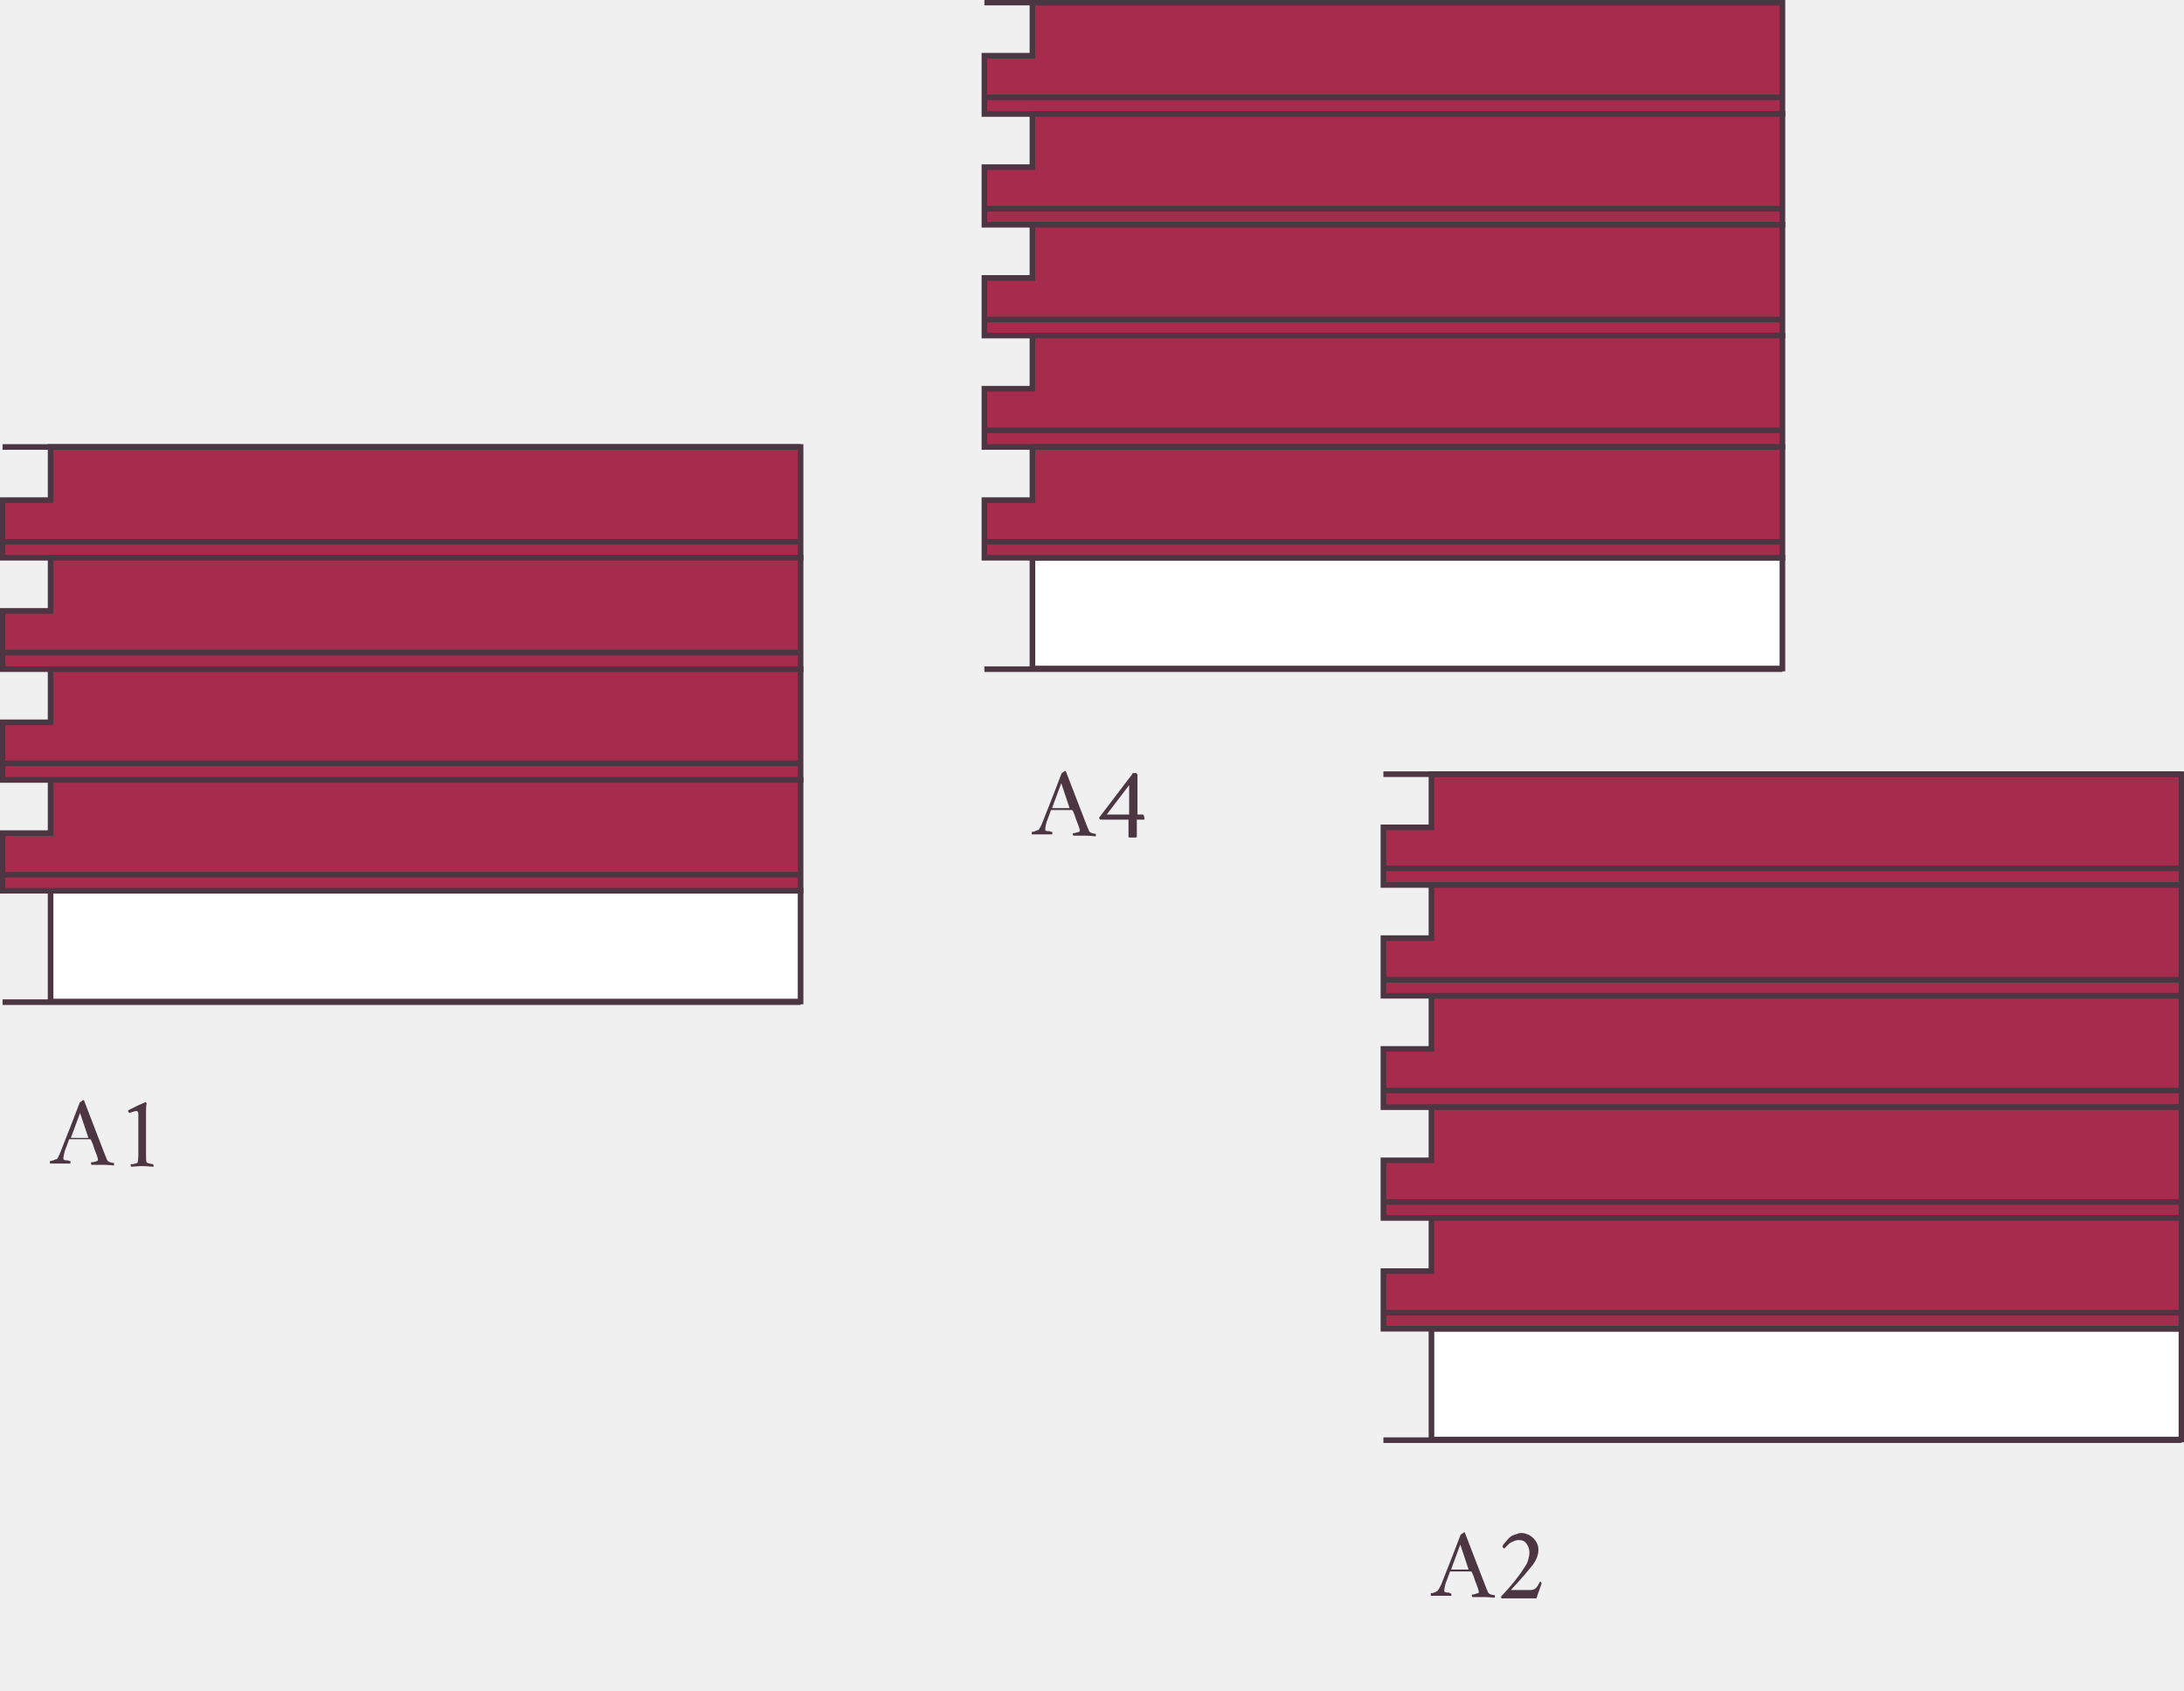
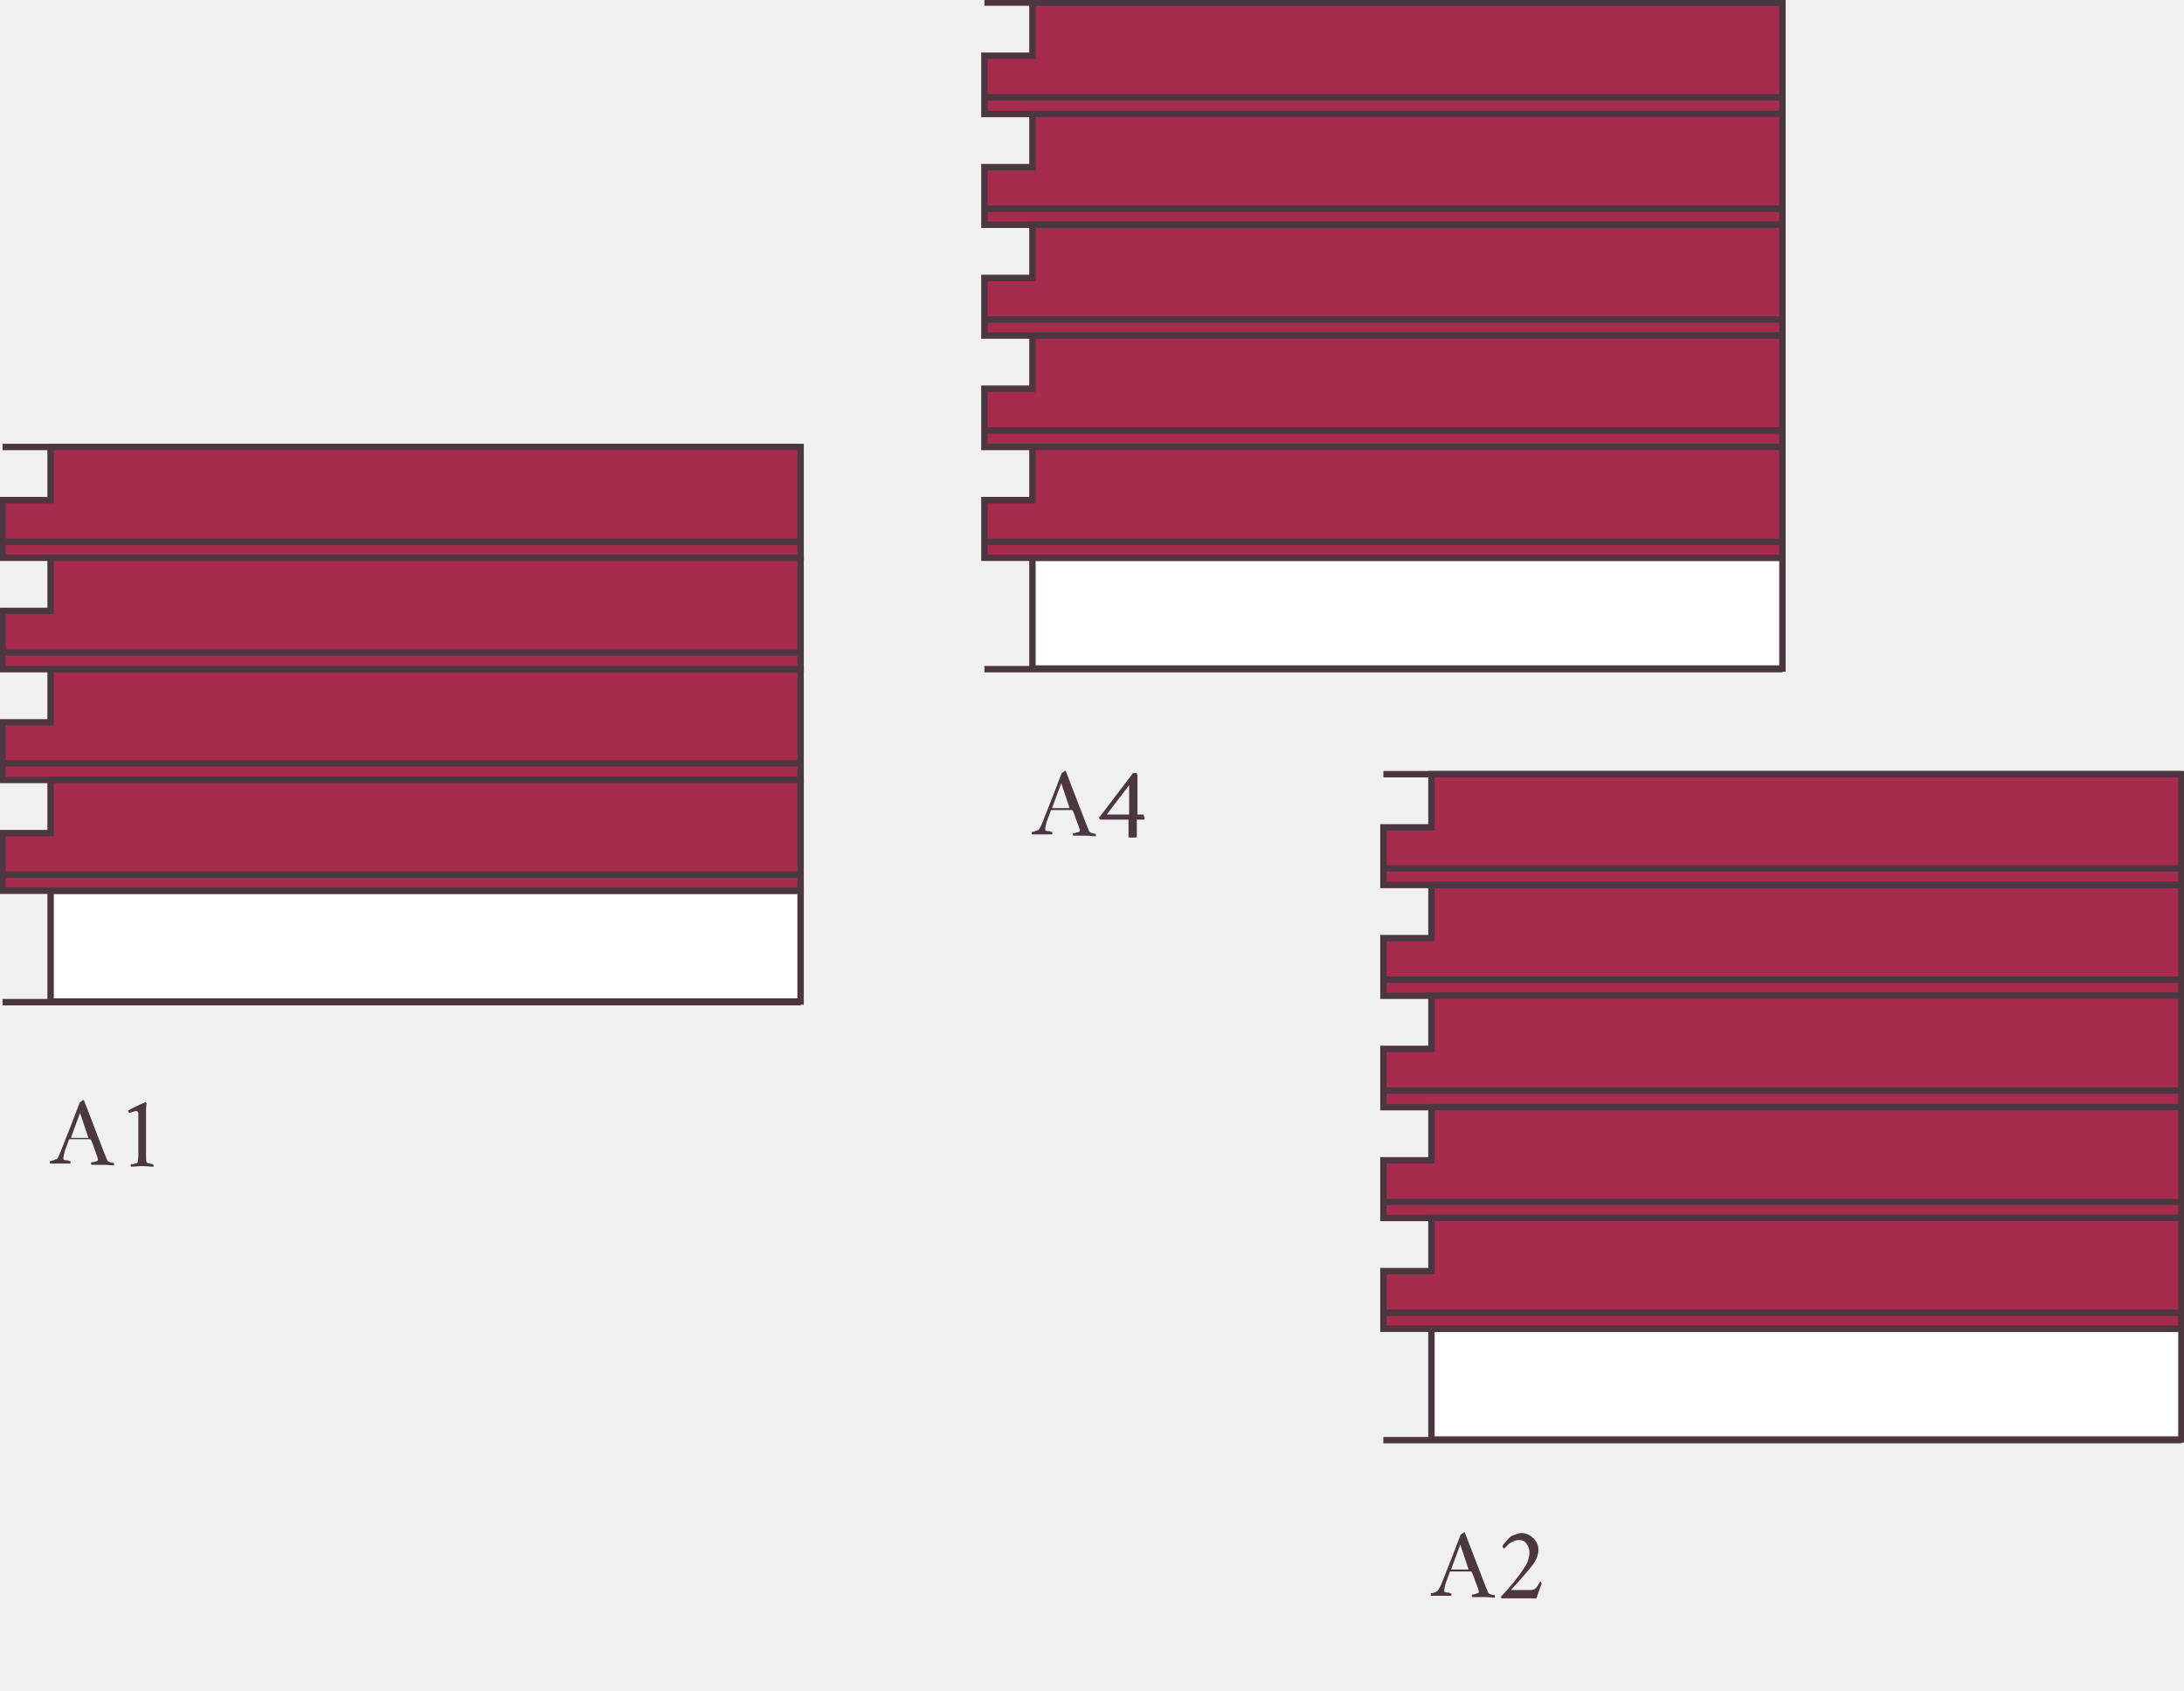
<svg xmlns="http://www.w3.org/2000/svg" version="1.1" id="Layer_1" x="0px" y="0px" viewBox="0 0 341 264" style="enable-background:new 0 0 341 264;" xml:space="preserve">
  <style type="text/css">
- 	.st0{fill:#FFFFFF;stroke:#4C3641;stroke-width:0.876;stroke-miterlimit:10;}
- 	.st1{fill:#A62B4D;stroke:#4C3641;stroke-width:0.876;stroke-miterlimit:10;}
- 	.st2{fill:none;stroke:#4C3641;stroke-width:0.876;stroke-miterlimit:10;}
+ 	.st0{fill:#FFFFFF;stroke:#4C3641;stroke-miterlimit:10;}
+ 	.st1{fill:#A62B4D;stroke:#4C3641;stroke-miterlimit:10;}
+ 	.st2{fill:none;stroke:#4C3641;stroke-miterlimit:10;}
	.st3{fill:#4C3641;}
</style>
  <rect x="223.5" y="207.5" class="st0" width="117.1" height="17.3" />
  <polygon class="st1" points="223.5,120.9 223.5,129.2 216,129.2 216,138.2 223.5,138.2 227,138.2 340.6,138.2 340.6,120.9 " />
  <line class="st2" x1="216" y1="120.9" x2="340.6" y2="120.9" />
-   <line class="st1" x1="216" y1="135.6" x2="340.6" y2="135.6" />
+   <line class="st2" x1="216" y1="135.6" x2="340.6" y2="135.6" />
  <polygon class="st1" points="223.5,138.2 223.5,146.5 216,146.5 216,155.5 223.5,155.5 227,155.5 340.6,155.5 340.6,138.2 " />
-   <line class="st1" x1="216" y1="153" x2="340.6" y2="153" />
+   <line class="st2" x1="216" y1="153" x2="340.6" y2="153" />
  <polygon class="st1" points="223.5,155.5 223.5,163.8 216,163.8 216,172.9 223.5,172.9 227,172.9 340.6,172.9 340.6,155.5 " />
-   <line class="st1" x1="216" y1="170.3" x2="340.6" y2="170.3" />
+   <line class="st2" x1="216" y1="170.3" x2="340.6" y2="170.3" />
  <polygon class="st1" points="223.5,172.9 223.5,181.2 216,181.2 216,190.2 223.5,190.2 227,190.2 340.6,190.2 340.6,172.9 " />
-   <line class="st1" x1="216" y1="187.7" x2="340.6" y2="187.7" />
+   <line class="st2" x1="216" y1="187.7" x2="340.6" y2="187.7" />
  <polygon class="st1" points="223.5,190.2 223.5,198.5 216,198.5 216,207.5 223.5,207.5 227,207.5 340.6,207.5 340.6,190.2 " />
  <line class="st2" x1="216" y1="205" x2="340.6" y2="205" />
  <line class="st2" x1="216" y1="224.9" x2="340.6" y2="224.9" />
  <g>
-     <path class="st3" d="M225,247.5c1.4-3.5,2.4-6.1,3-7.7c0-0.1,0.1-0.2,0.3-0.3s0.2-0.2,0.3-0.2c0,0,0,0,0.1,0s0,0,0,0l3.2,8.3   c0.3,0.7,0.4,1,0.4,1c0.1,0.2,0.2,0.3,0.5,0.4s0.4,0.1,0.6,0.1c0,0,0,0.1,0,0.2s0,0.2,0,0.2c-1-0.1-1.6-0.1-1.7-0.1   c-0.2,0-0.4,0-0.6,0s-0.4,0-0.6,0s-0.4,0-0.6,0c0,0-0.1-0.1-0.1-0.2s0-0.2,0.1-0.2c0.1,0,0.3,0,0.5-0.1s0.3-0.1,0.4-0.1   c0,0,0.1-0.1,0.1-0.2c0-0.1-0.1-0.5-0.3-1s-0.4-1-0.5-1.4l-0.3-0.7c0,0-0.1-0.1-0.1-0.1c-0.1,0-0.7,0-1.5,0c-0.7,0-1.2,0-1.7,0   l-0.1,0c-0.3,0.8-0.5,1.4-0.7,1.9c-0.1,0.4-0.2,0.8-0.2,1.1c0,0.1,0,0.2,0.1,0.2s0.2,0.1,0.4,0.1s0.3,0,0.4,0.1s0.2,0,0.2,0   c0,0,0,0.1,0,0.2s0,0.2,0,0.2c-0.2,0-0.3,0-0.5,0s-0.3,0-0.5,0s-0.3,0-0.5,0c-0.2,0-0.4,0-0.6,0s-0.3,0-0.5,0s-0.4,0-0.6,0   c0,0,0-0.1,0-0.2s0-0.2,0-0.2c0.1,0,0.3,0,0.5-0.1s0.4-0.1,0.4-0.2C224.4,248.6,224.7,248.1,225,247.5z M228,241.2l-1.4,3.8   c0,0,0,0.1,0,0.1c0.5,0,1,0,1.4,0c0.4,0,0.8,0,1.3,0c0,0,0,0,0,0c0,0,0,0,0,0v0L228,241.2z" />
-     <path class="st3" d="M240.7,247.3c-0.2,0.6-0.5,1.3-0.8,2.3h-5.4c0,0-0.1,0-0.1-0.1s-0.1-0.1-0.1-0.1c1.7-1.8,2.9-3.3,3.7-4.6   c0.3-0.4,0.5-0.8,0.6-1.2s0.2-0.7,0.2-1.2c0-0.5-0.2-1-0.5-1.4s-0.7-0.5-1.2-0.5c-0.3,0-0.6,0.1-0.8,0.2s-0.5,0.2-0.7,0.4   s-0.3,0.3-0.4,0.4s-0.2,0.2-0.3,0.3c-0.1,0-0.1,0-0.2-0.1s-0.1-0.1-0.1-0.2c0-0.1,0.1-0.3,0.3-0.5s0.3-0.4,0.6-0.7s0.5-0.5,0.9-0.6   s0.7-0.3,1.1-0.3c0.7,0,1.4,0.3,1.9,0.8s0.8,1.1,0.8,1.8c0,0.8-0.3,1.6-0.9,2.4c-0.8,1-1.9,2.3-3.4,3.9h3.1c0.3,0,0.6-0.1,0.8-0.3   s0.4-0.5,0.6-0.9c0-0.1,0.1-0.1,0.2-0.1C240.6,247.2,240.7,247.2,240.7,247.3z" />
+     <path class="st3" d="M225,247.5c1.4-3.5,2.4-6.1,3-7.7c0-0.1,0.1-0.2,0.3-0.3s0.2-0.2,0.3-0.2c0,0,0,0,0.1,0s0,0,0,0l3.2,8.3   c0.3,0.7,0.4,1,0.4,1c0.1,0.2,0.2,0.3,0.5,0.4s0.4,0.1,0.6,0.1c0,0,0,0.1,0,0.2s0,0.2,0,0.2c-1-0.1-1.6-0.1-1.7-0.1   c-0.2,0-0.4,0-0.6,0s-0.4,0-0.6,0s-0.4,0-0.6,0c0,0-0.1-0.1-0.1-0.2s0-0.2,0.1-0.2s0.3,0,0.5-0.1s0.3-0.1,0.4-0.1   c0,0,0.1-0.1,0.1-0.2c0-0.1-0.1-0.5-0.3-1s-0.4-1-0.5-1.4l-0.3-0.7l-0.1-0.1c-0.1,0-0.7,0-1.5,0c-0.7,0-1.2,0-1.7,0h-0.1   c-0.3,0.8-0.5,1.4-0.7,1.9c-0.1,0.4-0.2,0.8-0.2,1.1c0,0.1,0,0.2,0.1,0.2s0.2,0.1,0.4,0.1s0.3,0,0.4,0.1s0.2,0,0.2,0s0,0.1,0,0.2   s0,0.2,0,0.2c-0.2,0-0.3,0-0.5,0s-0.3,0-0.5,0s-0.3,0-0.5,0s-0.4,0-0.6,0s-0.3,0-0.5,0s-0.4,0-0.6,0c0,0,0-0.1,0-0.2s0-0.2,0-0.2   c0.1,0,0.3,0,0.5-0.1s0.4-0.1,0.4-0.2C224.4,248.6,224.7,248.1,225,247.5z M228,241.2l-1.4,3.8v0.1c0.5,0,1,0,1.4,0s0.8,0,1.3,0   l0,0l0,0l0,0L228,241.2z" />
+     <path class="st3" d="M240.7,247.3c-0.2,0.6-0.5,1.3-0.8,2.3h-5.4c0,0-0.1,0-0.1-0.1s-0.1-0.1-0.1-0.1c1.7-1.8,2.9-3.3,3.7-4.6   c0.3-0.4,0.5-0.8,0.6-1.2s0.2-0.7,0.2-1.2s-0.2-1-0.5-1.4s-0.7-0.5-1.2-0.5c-0.3,0-0.6,0.1-0.8,0.2s-0.5,0.2-0.7,0.4   s-0.3,0.3-0.4,0.4s-0.2,0.2-0.3,0.3c-0.1,0-0.1,0-0.2-0.1s-0.1-0.1-0.1-0.2c0-0.1,0.1-0.3,0.3-0.5s0.3-0.4,0.6-0.7s0.5-0.5,0.9-0.6   s0.7-0.3,1.1-0.3c0.7,0,1.4,0.3,1.9,0.8s0.8,1.1,0.8,1.8c0,0.8-0.3,1.6-0.9,2.4c-0.8,1-1.9,2.3-3.4,3.9h3.1c0.3,0,0.6-0.1,0.8-0.3   s0.4-0.5,0.6-0.9c0-0.1,0.1-0.1,0.2-0.1C240.6,247.2,240.7,247.2,240.7,247.3z" />
  </g>
  <rect x="161.2" y="87.1" class="st0" width="117.1" height="17.3" />
  <polygon class="st1" points="161.2,0.4 161.2,8.7 153.7,8.7 153.7,17.8 161.2,17.8 164.7,17.8 278.3,17.8 278.3,0.4 " />
  <line class="st2" x1="153.7" y1="0.4" x2="278.3" y2="0.4" />
-   <line class="st1" x1="153.7" y1="15.2" x2="278.3" y2="15.2" />
+   <line class="st2" x1="153.7" y1="15.2" x2="278.3" y2="15.2" />
  <polygon class="st1" points="161.2,17.8 161.2,26.1 153.7,26.1 153.7,35.1 161.2,35.1 164.7,35.1 278.3,35.1 278.3,17.8 " />
-   <line class="st1" x1="153.7" y1="32.6" x2="278.3" y2="32.6" />
+   <line class="st2" x1="153.7" y1="32.6" x2="278.3" y2="32.6" />
  <polygon class="st1" points="161.2,35.1 161.2,43.4 153.7,43.4 153.7,52.4 161.2,52.4 164.7,52.4 278.3,52.4 278.3,35.1 " />
-   <line class="st1" x1="153.7" y1="49.9" x2="278.3" y2="49.9" />
+   <line class="st2" x1="153.7" y1="49.9" x2="278.3" y2="49.9" />
  <polygon class="st1" points="161.2,52.4 161.2,60.7 153.7,60.7 153.7,69.8 161.2,69.8 164.7,69.8 278.3,69.8 278.3,52.4 " />
-   <line class="st1" x1="153.7" y1="67.2" x2="278.3" y2="67.2" />
+   <line class="st2" x1="153.7" y1="67.2" x2="278.3" y2="67.2" />
  <polygon class="st1" points="161.2,69.8 161.2,78.1 153.7,78.1 153.7,87.1 161.2,87.1 164.7,87.1 278.3,87.1 278.3,69.8 " />
  <line class="st2" x1="153.7" y1="84.6" x2="278.3" y2="84.6" />
  <line class="st2" x1="153.7" y1="104.5" x2="278.3" y2="104.5" />
  <g>
    <g>
-       <path class="st3" d="M162.7,128.6c1.4-3.5,2.4-6.1,3-7.7c0-0.1,0.1-0.2,0.3-0.3c0.1-0.1,0.2-0.2,0.3-0.2c0,0,0,0,0.1,0    c0,0,0,0,0,0l3.2,8.3c0.3,0.7,0.4,1,0.4,1c0.1,0.2,0.2,0.3,0.5,0.4c0.3,0.1,0.4,0.1,0.6,0.1c0,0,0,0.1,0,0.2c0,0.1,0,0.2,0,0.2    c-1-0.1-1.6-0.1-1.7-0.1c-0.2,0-0.4,0-0.6,0c-0.2,0-0.4,0-0.6,0c-0.2,0-0.4,0-0.6,0c0,0-0.1-0.1-0.1-0.2c0-0.1,0-0.2,0.1-0.2    c0.1,0,0.3,0,0.5-0.1c0.2,0,0.3-0.1,0.4-0.1c0,0,0.1-0.1,0.1-0.2c0-0.1-0.1-0.5-0.3-1c-0.2-0.5-0.4-1-0.5-1.4l-0.3-0.7    c0,0-0.1-0.1-0.1-0.1c-0.1,0-0.7,0-1.5,0c-0.7,0-1.2,0-1.7,0l-0.1,0c-0.3,0.8-0.5,1.4-0.7,1.9c-0.1,0.4-0.2,0.8-0.2,1.1    c0,0.1,0,0.2,0.1,0.2c0.1,0.1,0.2,0.1,0.4,0.1c0.1,0,0.3,0,0.4,0.1c0.1,0,0.2,0,0.2,0c0,0,0,0.1,0,0.2s0,0.2,0,0.2    c-0.2,0-0.3,0-0.5,0c-0.2,0-0.3,0-0.5,0c-0.2,0-0.3,0-0.5,0c-0.2,0-0.4,0-0.6,0s-0.3,0-0.5,0c-0.2,0-0.4,0-0.6,0c0,0,0-0.1,0-0.2    c0-0.1,0-0.2,0-0.2c0.1,0,0.3,0,0.5-0.1c0.2-0.1,0.4-0.1,0.4-0.2C162.1,129.8,162.4,129.3,162.7,128.6z M165.7,122.3l-1.4,3.8    c0,0,0,0.1,0,0.1c0.5,0,1,0,1.4,0c0.4,0,0.8,0,1.3,0c0,0,0,0,0,0c0,0,0,0,0,0v0L165.7,122.3z" />
-       <path class="st3" d="M177.3,120.7c0.1,0,0.1,0,0.2,0.1c0,0.1,0.1,0.1,0.1,0.2v6.2h0.9c0,0,0.1,0.1,0.1,0.2c0,0.1,0.1,0.3,0.1,0.4    c0,0.1,0,0.2-0.1,0.2h-1.1v2.7c0,0.1-0.3,0.1-0.7,0.1c-0.4,0-0.6,0-0.6-0.1v-2.7h-4.4c-0.1-0.1-0.2-0.2-0.2-0.3l5.1-6.7    c0.1-0.1,0.1-0.2,0.2-0.3C177.2,120.8,177.3,120.7,177.3,120.7z M176.3,122.6l-3.5,4.6h3.5V122.6z" />
+       <path class="st3" d="M162.7,128.6c1.4-3.5,2.4-6.1,3-7.7c0-0.1,0.1-0.2,0.3-0.3c0.1-0.1,0.2-0.2,0.3-0.2c0,0,0,0,0.1,0l0,0    l3.2,8.3c0.3,0.7,0.4,1,0.4,1c0.1,0.2,0.2,0.3,0.5,0.4c0.3,0.1,0.4,0.1,0.6,0.1c0,0,0,0.1,0,0.2c0,0.1,0,0.2,0,0.2    c-1-0.1-1.6-0.1-1.7-0.1c-0.2,0-0.4,0-0.6,0c-0.2,0-0.4,0-0.6,0c-0.2,0-0.4,0-0.6,0c0,0-0.1-0.1-0.1-0.2c0-0.1,0-0.2,0.1-0.2    s0.3,0,0.5-0.1c0.2,0,0.3-0.1,0.4-0.1c0,0,0.1-0.1,0.1-0.2c0-0.1-0.1-0.5-0.3-1s-0.4-1-0.5-1.4l-0.3-0.7l-0.1-0.1    c-0.1,0-0.7,0-1.5,0c-0.7,0-1.2,0-1.7,0h-0.1c-0.3,0.8-0.5,1.4-0.7,1.9c-0.1,0.4-0.2,0.8-0.2,1.1c0,0.1,0,0.2,0.1,0.2    c0.1,0.1,0.2,0.1,0.4,0.1c0.1,0,0.3,0,0.4,0.1c0.1,0,0.2,0,0.2,0s0,0.1,0,0.2s0,0.2,0,0.2c-0.2,0-0.3,0-0.5,0s-0.3,0-0.5,0    s-0.3,0-0.5,0s-0.4,0-0.6,0s-0.3,0-0.5,0s-0.4,0-0.6,0c0,0,0-0.1,0-0.2c0-0.1,0-0.2,0-0.2c0.1,0,0.3,0,0.5-0.1s0.4-0.1,0.4-0.2    C162.1,129.8,162.4,129.3,162.7,128.6z M165.7,122.3l-1.4,3.8v0.1c0.5,0,1,0,1.4,0s0.8,0,1.3,0l0,0l0,0l0,0L165.7,122.3z" />
+       <path class="st3" d="M177.3,120.7c0.1,0,0.1,0,0.2,0.1c0,0.1,0.1,0.1,0.1,0.2v6.2h0.9c0,0,0.1,0.1,0.1,0.2s0.1,0.3,0.1,0.4    s0,0.2-0.1,0.2h-1.1v2.7c0,0.1-0.3,0.1-0.7,0.1s-0.6,0-0.6-0.1V128h-4.4c-0.1-0.1-0.2-0.2-0.2-0.3l5.1-6.7    c0.1-0.1,0.1-0.2,0.2-0.3C177.2,120.8,177.3,120.7,177.3,120.7z M176.3,122.6l-3.5,4.6h3.5V122.6z" />
    </g>
  </g>
  <rect x="7.9" y="139.1" class="st0" width="117.1" height="17.3" />
  <line class="st2" x1="0.4" y1="69.8" x2="125" y2="69.8" />
  <polygon class="st1" points="7.9,69.8 7.9,78.1 0.4,78.1 0.4,87.1 7.9,87.1 11.5,87.1 125,87.1 125,69.8 " />
-   <line class="st1" x1="0.4" y1="84.6" x2="125" y2="84.6" />
+   <line class="st2" x1="0.4" y1="84.6" x2="125" y2="84.6" />
  <polygon class="st1" points="7.9,87.1 7.9,95.4 0.4,95.4 0.4,104.5 7.9,104.5 11.5,104.5 125,104.5 125,87.1 " />
-   <line class="st1" x1="0.4" y1="101.9" x2="125" y2="101.9" />
+   <line class="st2" x1="0.4" y1="101.9" x2="125" y2="101.9" />
  <polygon class="st1" points="7.9,104.5 7.9,112.8 0.4,112.8 0.4,121.8 7.9,121.8 11.5,121.8 125,121.8 125,104.5 " />
-   <line class="st1" x1="0.4" y1="119.2" x2="125" y2="119.2" />
+   <line class="st2" x1="0.4" y1="119.2" x2="125" y2="119.2" />
  <polygon class="st1" points="7.9,121.8 7.9,130.1 0.4,130.1 0.4,139.1 7.9,139.1 11.5,139.1 125,139.1 125,121.8 " />
  <line class="st2" x1="0.4" y1="136.6" x2="125" y2="136.6" />
  <line class="st2" x1="0.4" y1="156.5" x2="125" y2="156.5" />
  <g>
-     <path class="st3" d="M9.4,180c1.4-3.5,2.4-6.1,3-7.7c0-0.1,0.1-0.2,0.3-0.3c0.1-0.1,0.2-0.2,0.3-0.2c0,0,0,0,0.1,0c0,0,0,0,0,0   l3.2,8.3c0.3,0.7,0.4,1,0.4,1c0.1,0.2,0.2,0.3,0.5,0.4s0.4,0.1,0.6,0.1c0,0,0,0.1,0,0.2s0,0.2,0,0.2c-1-0.1-1.6-0.1-1.7-0.1   c-0.2,0-0.4,0-0.6,0c-0.2,0-0.4,0-0.6,0c-0.2,0-0.4,0-0.6,0c0,0-0.1-0.1-0.1-0.2c0-0.1,0-0.2,0.1-0.2c0.1,0,0.3,0,0.5-0.1   c0.2,0,0.3-0.1,0.4-0.1c0,0,0.1-0.1,0.1-0.2c0-0.1-0.1-0.5-0.3-1c-0.2-0.5-0.4-1-0.5-1.4l-0.3-0.7c0,0-0.1-0.1-0.1-0.1   c-0.1,0-0.7,0-1.5,0c-0.7,0-1.2,0-1.7,0l-0.1,0c-0.3,0.8-0.5,1.4-0.7,1.9c-0.1,0.4-0.2,0.8-0.2,1.1c0,0.1,0,0.2,0.1,0.2   c0.1,0.1,0.2,0.1,0.4,0.1c0.1,0,0.3,0,0.4,0.1c0.1,0,0.2,0,0.2,0c0,0,0,0.1,0,0.2s0,0.2,0,0.2c-0.2,0-0.3,0-0.5,0   c-0.2,0-0.3,0-0.5,0c-0.2,0-0.3,0-0.5,0c-0.2,0-0.4,0-0.6,0s-0.3,0-0.5,0c-0.2,0-0.4,0-0.6,0c0,0,0-0.1,0-0.2s0-0.2,0-0.2   c0.1,0,0.3,0,0.5-0.1c0.2-0.1,0.4-0.1,0.4-0.2C8.9,181.2,9.1,180.7,9.4,180z M12.5,173.8l-1.4,3.8c0,0,0,0.1,0,0.1c0.5,0,1,0,1.4,0   c0.4,0,0.8,0,1.3,0c0,0,0,0,0,0c0,0,0,0,0,0v0L12.5,173.8z" />
-     <path class="st3" d="M21.6,180.4v-6.3c0-0.2,0-0.4-0.1-0.5c-0.1-0.1-0.1-0.1-0.2-0.1c-0.2,0-0.5,0.1-1.1,0.3   c-0.1-0.1-0.2-0.2-0.2-0.3c0-0.1,0-0.1,0-0.1c0.4-0.2,0.8-0.4,1.2-0.6s0.8-0.4,1.1-0.5c0.3-0.1,0.4-0.2,0.4-0.2h0   c0.1,0,0.1,0.1,0.2,0.2c-0.1,0.4-0.1,0.9-0.1,1.5v6.5c0,0.6,0,1,0.1,1.2c0,0.1,0.2,0.1,0.4,0.2c0.2,0,0.4,0.1,0.6,0.1   c0,0,0,0.1,0.1,0.2c0,0.1,0,0.2-0.1,0.2c-1.1-0.1-1.6-0.1-1.7-0.1c0,0-0.6,0-1.7,0.1c0,0-0.1-0.1-0.1-0.2c0-0.1,0-0.2,0.1-0.2   c0.2,0,0.4,0,0.6-0.1c0.2,0,0.4-0.1,0.4-0.2C21.5,181.4,21.6,181,21.6,180.4z" />
+     <path class="st3" d="M9.4,180c1.4-3.5,2.4-6.1,3-7.7c0-0.1,0.1-0.2,0.3-0.3c0.1-0.1,0.2-0.2,0.3-0.2c0,0,0,0,0.1,0l0,0l3.2,8.3   c0.3,0.7,0.4,1,0.4,1c0.1,0.2,0.2,0.3,0.5,0.4s0.4,0.1,0.6,0.1c0,0,0,0.1,0,0.2s0,0.2,0,0.2c-1-0.1-1.6-0.1-1.7-0.1   c-0.2,0-0.4,0-0.6,0c-0.2,0-0.4,0-0.6,0c-0.2,0-0.4,0-0.6,0c0,0-0.1-0.1-0.1-0.2c0-0.1,0-0.2,0.1-0.2s0.3,0,0.5-0.1   c0.2,0,0.3-0.1,0.4-0.1c0,0,0.1-0.1,0.1-0.2c0-0.1-0.1-0.5-0.3-1s-0.4-1-0.5-1.4l-0.3-0.7l-0.1-0.1c-0.1,0-0.7,0-1.5,0   c-0.7,0-1.2,0-1.7,0h-0.1c-0.3,0.8-0.5,1.4-0.7,1.9c-0.1,0.4-0.2,0.8-0.2,1.1c0,0.1,0,0.2,0.1,0.2c0.1,0.1,0.2,0.1,0.4,0.1   c0.1,0,0.3,0,0.4,0.1c0.1,0,0.2,0,0.2,0s0,0.1,0,0.2s0,0.2,0,0.2c-0.2,0-0.3,0-0.5,0s-0.3,0-0.5,0s-0.3,0-0.5,0s-0.4,0-0.6,0   s-0.3,0-0.5,0s-0.4,0-0.6,0c0,0,0-0.1,0-0.2s0-0.2,0-0.2c0.1,0,0.3,0,0.5-0.1s0.4-0.1,0.4-0.2C8.9,181.2,9.1,180.7,9.4,180z    M12.5,173.8l-1.4,3.8v0.1c0.5,0,1,0,1.4,0s0.8,0,1.3,0l0,0l0,0l0,0L12.5,173.8z" />
+     <path class="st3" d="M21.6,180.4v-6.3c0-0.2,0-0.4-0.1-0.5s-0.1-0.1-0.2-0.1c-0.2,0-0.5,0.1-1.1,0.3c-0.1-0.1-0.2-0.2-0.2-0.3   s0-0.1,0-0.1c0.4-0.2,0.8-0.4,1.2-0.6s0.8-0.4,1.1-0.5c0.3-0.1,0.4-0.2,0.4-0.2l0,0c0.1,0,0.1,0.1,0.2,0.2   c-0.1,0.4-0.1,0.9-0.1,1.5v6.5c0,0.6,0,1,0.1,1.2c0,0.1,0.2,0.1,0.4,0.2c0.2,0,0.4,0.1,0.6,0.1c0,0,0,0.1,0.1,0.2   c0,0.1,0,0.2-0.1,0.2c-1.1-0.1-1.6-0.1-1.7-0.1c0,0-0.6,0-1.7,0.1c0,0-0.1-0.1-0.1-0.2c0-0.1,0-0.2,0.1-0.2c0.2,0,0.4,0,0.6-0.1   c0.2,0,0.4-0.1,0.4-0.2C21.5,181.4,21.6,181,21.6,180.4z" />
  </g>
</svg>
